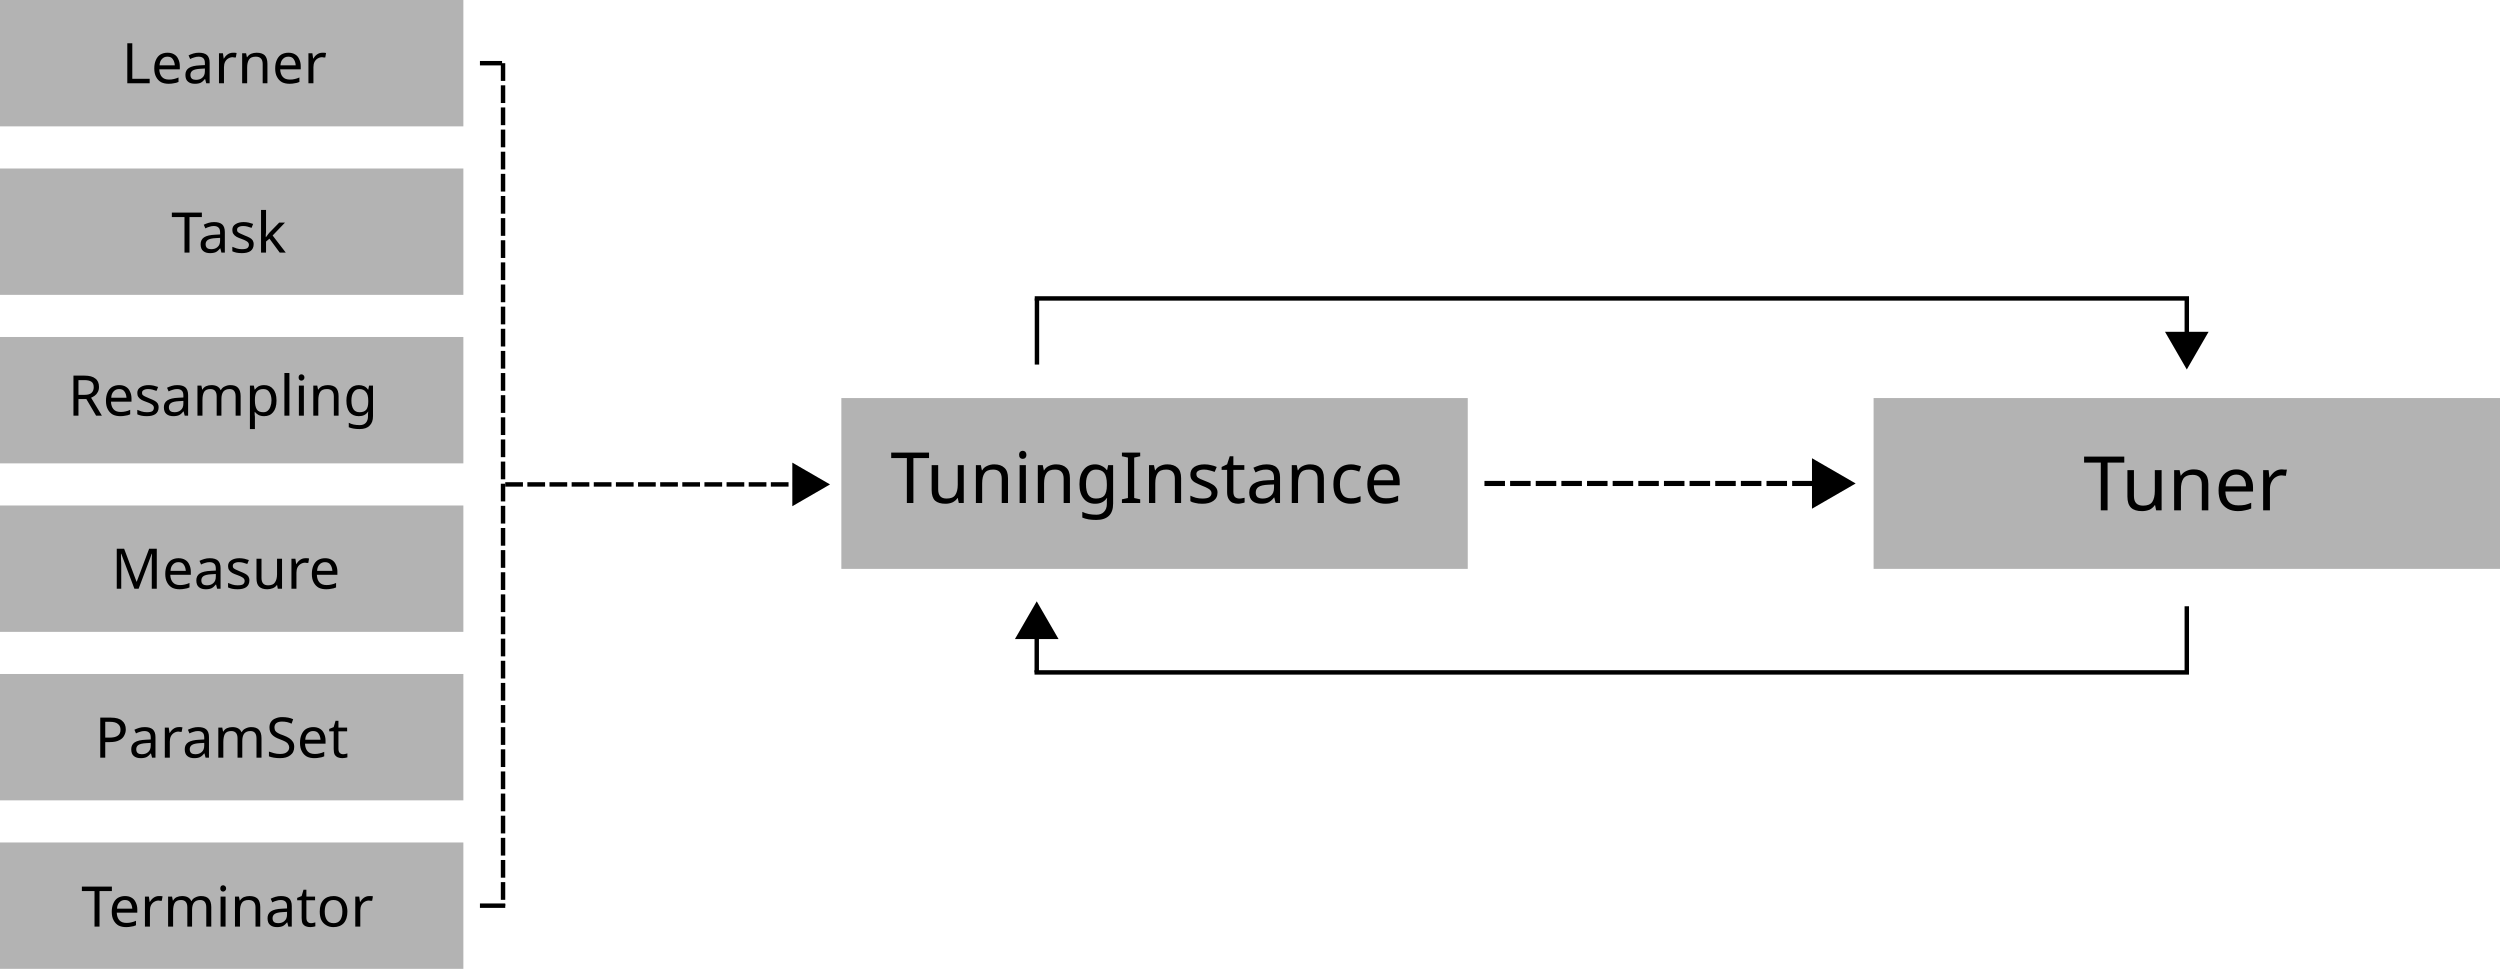
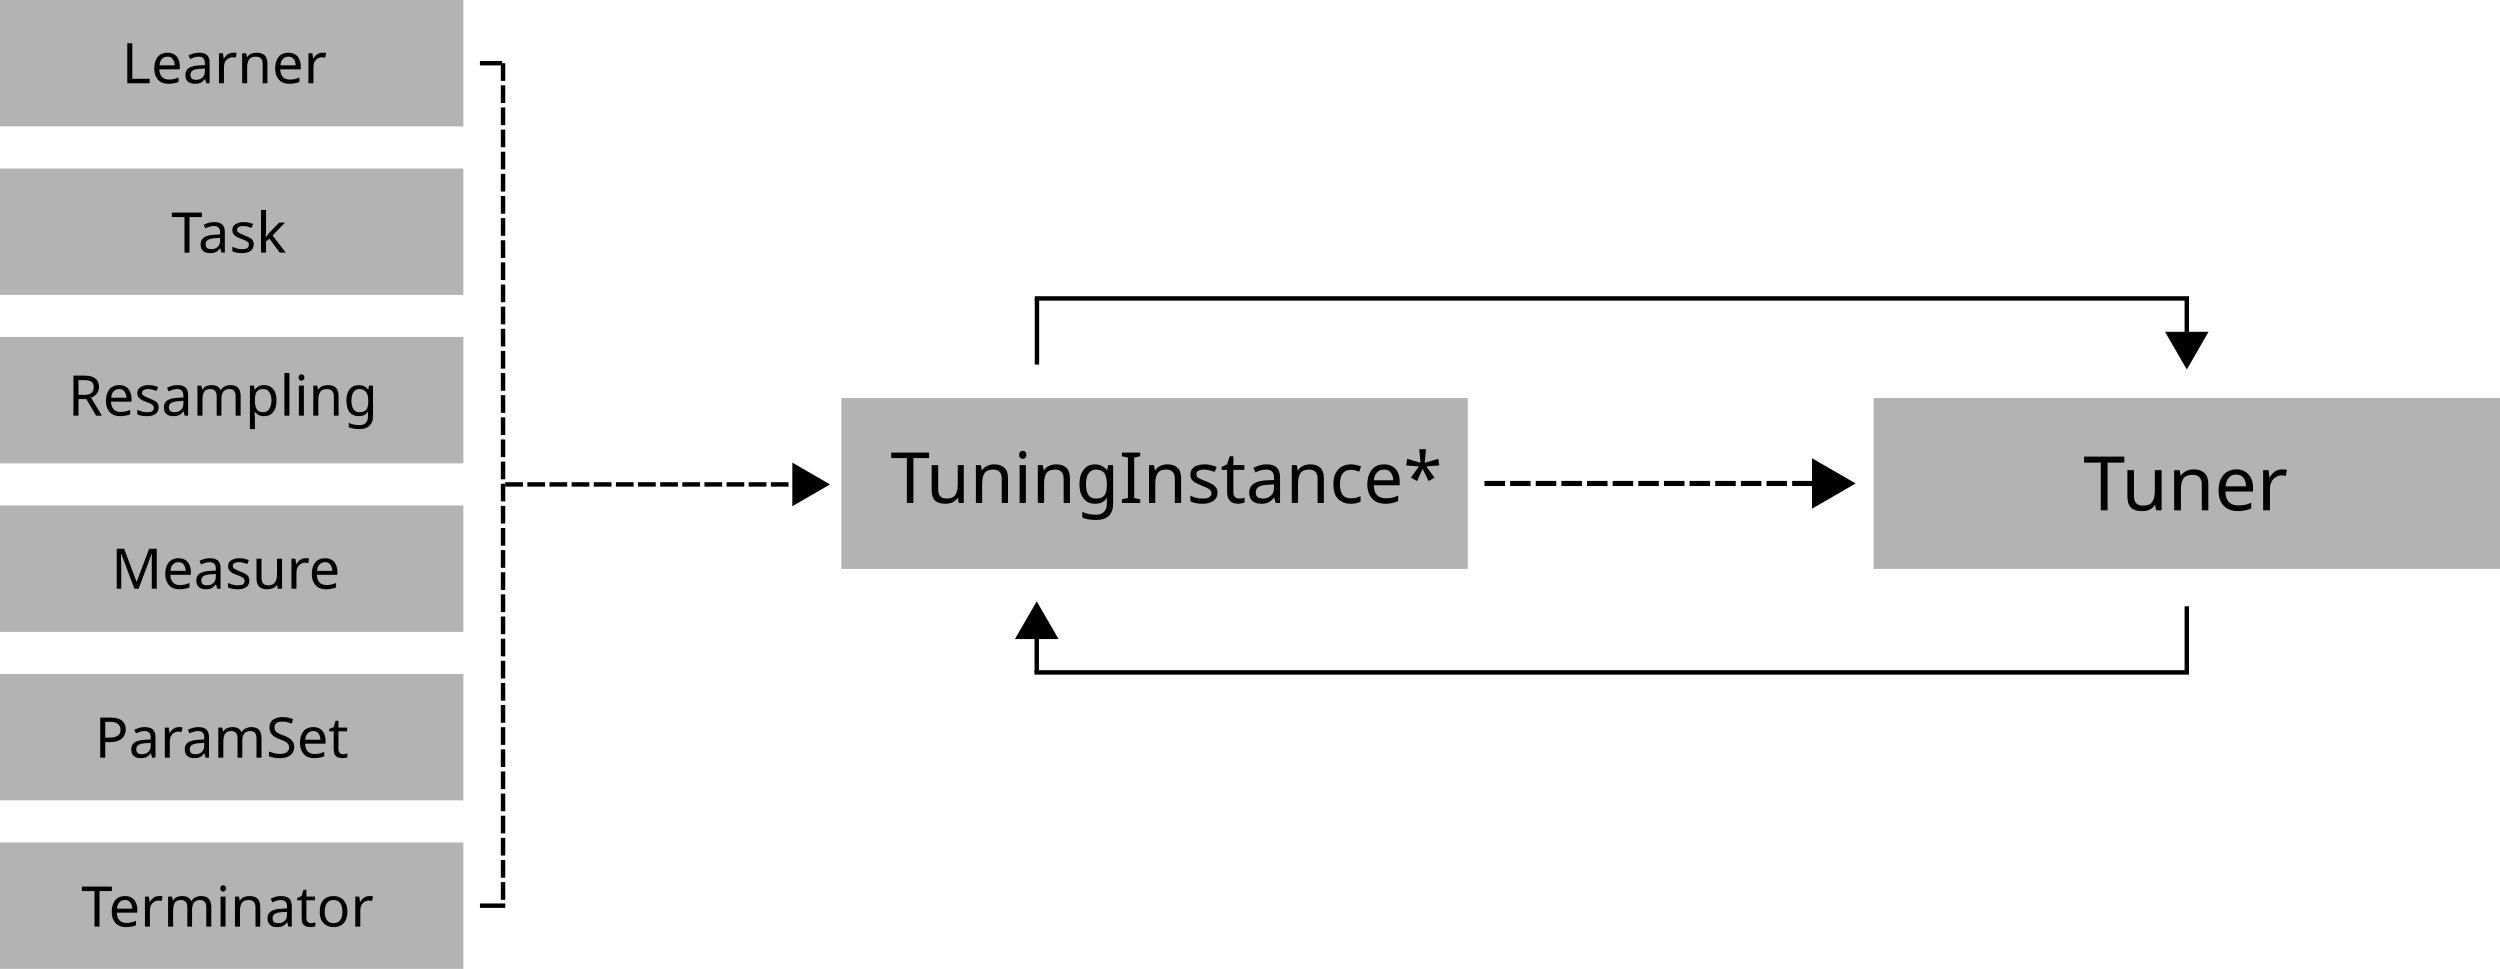
- <svg xmlns="http://www.w3.org/2000/svg" width="149.662mm" height="58mm" viewBox="0 0 149.662 58" version="1.1" id="svg8">
+ <svg xmlns="http://www.w3.org/2000/svg" id="svg8" version="1.1" viewBox="0 0 149.662 58" height="58mm" width="149.662mm">
  <defs id="defs2">
-     <marker orient="auto" refY="0" refX="0" id="marker12168" style="overflow:visible">
-       <path id="path12166" d="M 5.77,0 -2.88,5 V -5 Z" style="fill:#000000;fill-opacity:1;fill-rule:evenodd;stroke:#000000;stroke-width:1pt;stroke-opacity:1" transform="scale(0.8)" />
+     <marker style="overflow:visible" id="marker12168" refX="0" refY="0" orient="auto">
+       <path transform="scale(0.8)" style="fill:#000000;fill-opacity:1;fill-rule:evenodd;stroke:#000000;stroke-width:1pt;stroke-opacity:1" d="M 5.77,0 -2.88,5 V -5 Z" id="path12166" />
    </marker>
-     <marker orient="auto" refY="0" refX="0" id="marker11009" style="overflow:visible">
-       <path id="path11007" d="M 5.77,0 -2.88,5 V -5 Z" style="fill:#000000;fill-opacity:1;fill-rule:evenodd;stroke:#000000;stroke-width:1pt;stroke-opacity:1" transform="scale(0.8)" />
+     <marker style="overflow:visible" id="marker11009" refX="0" refY="0" orient="auto">
+       <path transform="scale(0.8)" style="fill:#000000;fill-opacity:1;fill-rule:evenodd;stroke:#000000;stroke-width:1pt;stroke-opacity:1" d="M 5.77,0 -2.88,5 V -5 Z" id="path11007" />
    </marker>
-     <marker style="overflow:visible" id="marker9682" refX="0" refY="0" orient="auto">
-       <path transform="scale(0.8)" style="fill:#000000;fill-opacity:1;fill-rule:evenodd;stroke:#000000;stroke-width:1pt;stroke-opacity:1" d="M 5.77,0 -2.88,5 V -5 Z" id="path9680" />
+     <marker orient="auto" refY="0" refX="0" id="marker9682" style="overflow:visible">
+       <path id="path9680" d="M 5.77,0 -2.88,5 V -5 Z" style="fill:#000000;fill-opacity:1;fill-rule:evenodd;stroke:#000000;stroke-width:1pt;stroke-opacity:1" transform="scale(0.8)" />
    </marker>
-     <marker orient="auto" refY="0" refX="0" id="marker7421" style="overflow:visible">
-       <path id="path7419" d="M 5.77,0 -2.88,5 V -5 Z" style="fill:#000000;fill-opacity:1;fill-rule:evenodd;stroke:#000000;stroke-width:1pt;stroke-opacity:1" transform="scale(0.8)" />
+     <marker style="overflow:visible" id="marker7421" refX="0" refY="0" orient="auto">
+       <path transform="scale(0.8)" style="fill:#000000;fill-opacity:1;fill-rule:evenodd;stroke:#000000;stroke-width:1pt;stroke-opacity:1" d="M 5.77,0 -2.88,5 V -5 Z" id="path7419" />
    </marker>
-     <marker style="overflow:visible" id="marker4059" refX="0" refY="0" orient="auto">
-       <path transform="scale(-0.8)" style="fill:#000000;fill-opacity:1;fill-rule:evenodd;stroke:#000000;stroke-width:1pt;stroke-opacity:1" d="M 5.77,0 -2.88,5 V -5 Z" id="path4057" />
+     <marker orient="auto" refY="0" refX="0" id="marker4059" style="overflow:visible">
+       <path id="path4057" d="M 5.77,0 -2.88,5 V -5 Z" style="fill:#000000;fill-opacity:1;fill-rule:evenodd;stroke:#000000;stroke-width:1pt;stroke-opacity:1" transform="scale(-0.8)" />
    </marker>
-     <marker style="overflow:visible" id="marker7691" refX="0" refY="0" orient="auto">
-       <path transform="scale(0.8)" style="fill:#000000;fill-opacity:1;fill-rule:evenodd;stroke:#000000;stroke-width:1pt;stroke-opacity:1" d="M 5.77,0 -2.88,5 V -5 Z" id="path7689" />
+     <marker orient="auto" refY="0" refX="0" id="marker7691" style="overflow:visible">
+       <path id="path7689" d="M 5.77,0 -2.88,5 V -5 Z" style="fill:#000000;fill-opacity:1;fill-rule:evenodd;stroke:#000000;stroke-width:1pt;stroke-opacity:1" transform="scale(0.8)" />
    </marker>
-     <marker style="overflow:visible" id="marker7229" refX="0" refY="0" orient="auto">
-       <path transform="scale(-0.8)" style="fill:#000000;fill-opacity:1;fill-rule:evenodd;stroke:#000000;stroke-width:1pt;stroke-opacity:1" d="M 5.77,0 -2.88,5 V -5 Z" id="path7227" />
+     <marker orient="auto" refY="0" refX="0" id="marker7229" style="overflow:visible">
+       <path id="path7227" d="M 5.77,0 -2.88,5 V -5 Z" style="fill:#000000;fill-opacity:1;fill-rule:evenodd;stroke:#000000;stroke-width:1pt;stroke-opacity:1" transform="scale(-0.8)" />
    </marker>
-     <marker style="overflow:visible" id="marker7093" refX="0" refY="0" orient="auto">
-       <path transform="scale(-0.8)" style="fill:#000000;fill-opacity:1;fill-rule:evenodd;stroke:#000000;stroke-width:1pt;stroke-opacity:1" d="M 5.77,0 -2.88,5 V -5 Z" id="path7091" />
+     <marker orient="auto" refY="0" refX="0" id="marker7093" style="overflow:visible">
+       <path id="path7091" d="M 5.77,0 -2.88,5 V -5 Z" style="fill:#000000;fill-opacity:1;fill-rule:evenodd;stroke:#000000;stroke-width:1pt;stroke-opacity:1" transform="scale(-0.8)" />
    </marker>
-     <marker orient="auto" refY="0" refX="0" id="Tail" style="overflow:visible">
-       <g id="g931" transform="scale(-1.2)" style="fill:#000000;fill-opacity:1;stroke:#000000;stroke-opacity:1">
-         <path id="path919" d="M -3.805,-3.959 0.544,0" style="fill:#000000;fill-opacity:1;fill-rule:evenodd;stroke:#000000;stroke-width:0.8;stroke-linecap:round;stroke-opacity:1" />
-         <path id="path921" d="M -1.287,-3.959 3.062,0" style="fill:#000000;fill-opacity:1;fill-rule:evenodd;stroke:#000000;stroke-width:0.8;stroke-linecap:round;stroke-opacity:1" />
-         <path id="path923" d="M 1.305,-3.959 5.654,0" style="fill:#000000;fill-opacity:1;fill-rule:evenodd;stroke:#000000;stroke-width:0.8;stroke-linecap:round;stroke-opacity:1" />
-         <path id="path925" d="M -3.805,4.178 0.544,0.22" style="fill:#000000;fill-opacity:1;fill-rule:evenodd;stroke:#000000;stroke-width:0.8;stroke-linecap:round;stroke-opacity:1" />
-         <path id="path927" d="M -1.287,4.178 3.062,0.22" style="fill:#000000;fill-opacity:1;fill-rule:evenodd;stroke:#000000;stroke-width:0.8;stroke-linecap:round;stroke-opacity:1" />
-         <path id="path929" d="M 1.305,4.178 5.654,0.22" style="fill:#000000;fill-opacity:1;fill-rule:evenodd;stroke:#000000;stroke-width:0.8;stroke-linecap:round;stroke-opacity:1" />
+     <marker style="overflow:visible" id="Tail" refX="0" refY="0" orient="auto">
+       <g style="fill:#000000;fill-opacity:1;stroke:#000000;stroke-opacity:1" transform="scale(-1.2)" id="g931">
+         <path style="fill:#000000;fill-opacity:1;fill-rule:evenodd;stroke:#000000;stroke-width:0.8;stroke-linecap:round;stroke-opacity:1" d="M -3.805,-3.959 0.544,0" id="path919" />
+         <path style="fill:#000000;fill-opacity:1;fill-rule:evenodd;stroke:#000000;stroke-width:0.8;stroke-linecap:round;stroke-opacity:1" d="M -1.287,-3.959 3.062,0" id="path921" />
+         <path style="fill:#000000;fill-opacity:1;fill-rule:evenodd;stroke:#000000;stroke-width:0.8;stroke-linecap:round;stroke-opacity:1" d="M 1.305,-3.959 5.654,0" id="path923" />
+         <path style="fill:#000000;fill-opacity:1;fill-rule:evenodd;stroke:#000000;stroke-width:0.8;stroke-linecap:round;stroke-opacity:1" d="M -3.805,4.178 0.544,0.22" id="path925" />
+         <path style="fill:#000000;fill-opacity:1;fill-rule:evenodd;stroke:#000000;stroke-width:0.8;stroke-linecap:round;stroke-opacity:1" d="M -1.287,4.178 3.062,0.22" id="path927" />
+         <path style="fill:#000000;fill-opacity:1;fill-rule:evenodd;stroke:#000000;stroke-width:0.8;stroke-linecap:round;stroke-opacity:1" d="M 1.305,4.178 5.654,0.22" id="path929" />
      </g>
    </marker>
-     <marker orient="auto" refY="0" refX="0" id="marker2435" style="overflow:visible">
-       <path id="path2433" style="fill:#000000;fill-opacity:1;fill-rule:evenodd;stroke:#000000;stroke-width:0.625;stroke-linejoin:round;stroke-opacity:1" d="M 8.719,4.034 -2.207,0.016 8.719,-4.002 c -1.745,2.372 -1.735,5.617 -6e-7,8.035 z" transform="matrix(-1.1,0,0,-1.1,-1.1,0)" />
+     <marker style="overflow:visible" id="marker2435" refX="0" refY="0" orient="auto">
+       <path transform="matrix(-1.1,0,0,-1.1,-1.1,0)" d="M 8.719,4.034 -2.207,0.016 8.719,-4.002 c -1.745,2.372 -1.735,5.617 -6e-7,8.035 z" style="fill:#000000;fill-opacity:1;fill-rule:evenodd;stroke:#000000;stroke-width:0.625;stroke-linejoin:round;stroke-opacity:1" id="path2433" />
    </marker>
-     <marker orient="auto" refY="0" refX="0" id="TriangleInL" style="overflow:visible">
-       <path id="path1016" d="M 5.77,0 -2.88,5 V -5 Z" style="fill:#000000;fill-opacity:1;fill-rule:evenodd;stroke:#000000;stroke-width:1pt;stroke-opacity:1" transform="scale(-0.8)" />
+     <marker style="overflow:visible" id="TriangleInL" refX="0" refY="0" orient="auto">
+       <path transform="scale(-0.8)" style="fill:#000000;fill-opacity:1;fill-rule:evenodd;stroke:#000000;stroke-width:1pt;stroke-opacity:1" d="M 5.77,0 -2.88,5 V -5 Z" id="path1016" />
    </marker>
-     <marker orient="auto" refY="0" refX="0" id="TriangleOutL" style="overflow:visible">
-       <path id="path1025" d="M 5.77,0 -2.88,5 V -5 Z" style="fill:#000000;fill-opacity:1;fill-rule:evenodd;stroke:#000000;stroke-width:1pt;stroke-opacity:1" transform="scale(0.8)" />
+     <marker style="overflow:visible" id="TriangleOutL" refX="0" refY="0" orient="auto">
+       <path transform="scale(0.8)" style="fill:#000000;fill-opacity:1;fill-rule:evenodd;stroke:#000000;stroke-width:1pt;stroke-opacity:1" d="M 5.77,0 -2.88,5 V -5 Z" id="path1025" />
    </marker>
-     <marker orient="auto" refY="0" refX="0" id="marker2241" style="overflow:visible">
-       <path id="path2239" style="fill:#000000;fill-opacity:1;fill-rule:evenodd;stroke:#000000;stroke-width:0.625;stroke-linejoin:round;stroke-opacity:1" d="M 8.719,4.034 -2.207,0.016 8.719,-4.002 c -1.745,2.372 -1.735,5.617 -6e-7,8.035 z" transform="matrix(-1.1,0,0,-1.1,-1.1,0)" />
+     <marker style="overflow:visible" id="marker2241" refX="0" refY="0" orient="auto">
+       <path transform="matrix(-1.1,0,0,-1.1,-1.1,0)" d="M 8.719,4.034 -2.207,0.016 8.719,-4.002 c -1.745,2.372 -1.735,5.617 -6e-7,8.035 z" style="fill:#000000;fill-opacity:1;fill-rule:evenodd;stroke:#000000;stroke-width:0.625;stroke-linejoin:round;stroke-opacity:1" id="path2239" />
    </marker>
-     <marker orient="auto" refY="0" refX="0" id="Arrow2Lend" style="overflow:visible">
-       <path id="path904" style="fill:#000000;fill-opacity:1;fill-rule:evenodd;stroke:#000000;stroke-width:0.625;stroke-linejoin:round;stroke-opacity:1" d="M 8.719,4.034 -2.207,0.016 8.719,-4.002 c -1.745,2.372 -1.735,5.617 -6e-7,8.035 z" transform="matrix(-1.1,0,0,-1.1,-1.1,0)" />
+     <marker style="overflow:visible" id="Arrow2Lend" refX="0" refY="0" orient="auto">
+       <path transform="matrix(-1.1,0,0,-1.1,-1.1,0)" d="M 8.719,4.034 -2.207,0.016 8.719,-4.002 c -1.745,2.372 -1.735,5.617 -6e-7,8.035 z" style="fill:#000000;fill-opacity:1;fill-rule:evenodd;stroke:#000000;stroke-width:0.625;stroke-linejoin:round;stroke-opacity:1" id="path904" />
    </marker>
-     <marker orient="auto" refY="0" refX="0" id="Arrow1Lstart" style="overflow:visible">
-       <path id="path883" d="M 0,0 5,-5 -12.5,0 5,5 Z" style="fill:#000000;fill-opacity:1;fill-rule:evenodd;stroke:#000000;stroke-width:1pt;stroke-opacity:1" transform="matrix(0.8,0,0,0.8,10,0)" />
+     <marker style="overflow:visible" id="Arrow1Lstart" refX="0" refY="0" orient="auto">
+       <path transform="matrix(0.8,0,0,0.8,10,0)" style="fill:#000000;fill-opacity:1;fill-rule:evenodd;stroke:#000000;stroke-width:1pt;stroke-opacity:1" d="M 0,0 5,-5 -12.5,0 5,5 Z" id="path883" />
    </marker>
-     <marker orient="auto" refY="0" refX="0" id="Arrow2Mend" style="overflow:visible">
-       <path id="path910" style="fill:#000000;fill-opacity:1;fill-rule:evenodd;stroke:#000000;stroke-width:0.625;stroke-linejoin:round;stroke-opacity:1" d="M 8.719,4.034 -2.207,0.016 8.719,-4.002 c -1.745,2.372 -1.735,5.617 -6e-7,8.035 z" transform="scale(-0.6)" />
+     <marker style="overflow:visible" id="Arrow2Mend" refX="0" refY="0" orient="auto">
+       <path transform="scale(-0.6)" d="M 8.719,4.034 -2.207,0.016 8.719,-4.002 c -1.745,2.372 -1.735,5.617 -6e-7,8.035 z" style="fill:#000000;fill-opacity:1;fill-rule:evenodd;stroke:#000000;stroke-width:0.625;stroke-linejoin:round;stroke-opacity:1" id="path910" />
    </marker>
-     <marker orient="auto" refY="0" refX="0" id="Arrow1Lend" style="overflow:visible">
-       <path id="path886" d="M 0,0 5,-5 -12.5,0 5,5 Z" style="fill:#000000;fill-opacity:1;fill-rule:evenodd;stroke:#000000;stroke-width:1pt;stroke-opacity:1" transform="matrix(-0.8,0,0,-0.8,-10,0)" />
+     <marker style="overflow:visible" id="Arrow1Lend" refX="0" refY="0" orient="auto">
+       <path transform="matrix(-0.8,0,0,-0.8,-10,0)" style="fill:#000000;fill-opacity:1;fill-rule:evenodd;stroke:#000000;stroke-width:1pt;stroke-opacity:1" d="M 0,0 5,-5 -12.5,0 5,5 Z" id="path886" />
    </marker>
-     <marker orient="auto" refY="0" refX="0" id="Arrow2Mend-7" style="overflow:visible">
-       <path id="path910-5" style="fill:#000000;fill-opacity:1;fill-rule:evenodd;stroke:#000000;stroke-width:0.625;stroke-linejoin:round;stroke-opacity:1" d="M 8.719,4.034 -2.207,0.016 8.719,-4.002 c -1.745,2.372 -1.735,5.617 -6e-7,8.035 z" transform="scale(-0.6)" />
+     <marker style="overflow:visible" id="Arrow2Mend-7" refX="0" refY="0" orient="auto">
+       <path transform="scale(-0.6)" d="M 8.719,4.034 -2.207,0.016 8.719,-4.002 c -1.745,2.372 -1.735,5.617 -6e-7,8.035 z" style="fill:#000000;fill-opacity:1;fill-rule:evenodd;stroke:#000000;stroke-width:0.625;stroke-linejoin:round;stroke-opacity:1" id="path910-5" />
    </marker>
-     <marker orient="auto" refY="0" refX="0" id="marker7353-6" style="overflow:visible">
-       <path id="path7351-3" d="M 5.77,0 -2.88,5 V -5 Z" style="fill:#000000;fill-opacity:1;fill-rule:evenodd;stroke:#000000;stroke-width:1pt;stroke-opacity:1" transform="scale(-0.8)" />
+     <marker style="overflow:visible" id="marker7353-6" refX="0" refY="0" orient="auto">
+       <path transform="scale(-0.8)" style="fill:#000000;fill-opacity:1;fill-rule:evenodd;stroke:#000000;stroke-width:1pt;stroke-opacity:1" d="M 5.77,0 -2.88,5 V -5 Z" id="path7351-3" />
    </marker>
-     <marker orient="auto" refY="0" refX="0" id="marker7353-4" style="overflow:visible">
-       <path id="path7351-8" d="M 5.77,0 -2.88,5 V -5 Z" style="fill:#000000;fill-opacity:1;fill-rule:evenodd;stroke:#000000;stroke-width:1pt;stroke-opacity:1" transform="scale(-0.8)" />
+     <marker style="overflow:visible" id="marker7353-4" refX="0" refY="0" orient="auto">
+       <path transform="scale(-0.8)" style="fill:#000000;fill-opacity:1;fill-rule:evenodd;stroke:#000000;stroke-width:1pt;stroke-opacity:1" d="M 5.77,0 -2.88,5 V -5 Z" id="path7351-8" />
    </marker>
-     <marker orient="auto" refY="0" refX="0" id="marker3887-9" style="overflow:visible">
-       <path id="path3885-3" d="M 5.77,0 -2.88,5 V -5 Z" style="fill:#000000;fill-opacity:1;fill-rule:evenodd;stroke:#000000;stroke-width:1pt;stroke-opacity:1" transform="scale(0.8)" />
+     <marker style="overflow:visible" id="marker3887-9" refX="0" refY="0" orient="auto">
+       <path transform="scale(0.8)" style="fill:#000000;fill-opacity:1;fill-rule:evenodd;stroke:#000000;stroke-width:1pt;stroke-opacity:1" d="M 5.77,0 -2.88,5 V -5 Z" id="path3885-3" />
    </marker>
-     <marker style="overflow:visible" id="marker4996-8" refX="0" refY="0" orient="auto">
-       <path transform="scale(0.8)" style="fill:#000000;fill-opacity:1;fill-rule:evenodd;stroke:#000000;stroke-width:1pt;stroke-opacity:1" d="M 5.77,0 -2.88,5 V -5 Z" id="path4994-5" />
+     <marker orient="auto" refY="0" refX="0" id="marker4996-8" style="overflow:visible">
+       <path id="path4994-5" d="M 5.77,0 -2.88,5 V -5 Z" style="fill:#000000;fill-opacity:1;fill-rule:evenodd;stroke:#000000;stroke-width:1pt;stroke-opacity:1" transform="scale(0.8)" />
    </marker>
-     <marker style="overflow:visible" id="marker9682-5" refX="0" refY="0" orient="auto">
-       <path transform="scale(0.8)" style="fill:#000000;fill-opacity:1;fill-rule:evenodd;stroke:#000000;stroke-width:1pt;stroke-opacity:1" d="M 5.77,0 -2.88,5 V -5 Z" id="path9680-9" />
+     <marker orient="auto" refY="0" refX="0" id="marker9682-5" style="overflow:visible">
+       <path id="path9680-9" d="M 5.77,0 -2.88,5 V -5 Z" style="fill:#000000;fill-opacity:1;fill-rule:evenodd;stroke:#000000;stroke-width:1pt;stroke-opacity:1" transform="scale(0.8)" />
    </marker>
-     <marker orient="auto" refY="0" refX="0" id="marker11009-5" style="overflow:visible">
-       <path id="path11007-9" d="M 5.77,0 -2.88,5 V -5 Z" style="fill:#000000;fill-opacity:1;fill-rule:evenodd;stroke:#000000;stroke-width:1pt;stroke-opacity:1" transform="scale(0.8)" />
+     <marker style="overflow:visible" id="marker11009-5" refX="0" refY="0" orient="auto">
+       <path transform="scale(0.8)" style="fill:#000000;fill-opacity:1;fill-rule:evenodd;stroke:#000000;stroke-width:1pt;stroke-opacity:1" d="M 5.77,0 -2.88,5 V -5 Z" id="path11007-9" />
    </marker>
-     <marker orient="auto" refY="0" refX="0" id="marker12168-1" style="overflow:visible">
-       <path id="path12166-7" d="M 5.77,0 -2.88,5 V -5 Z" style="fill:#000000;fill-opacity:1;fill-rule:evenodd;stroke:#000000;stroke-width:1pt;stroke-opacity:1" transform="scale(0.8)" />
+     <marker style="overflow:visible" id="marker12168-1" refX="0" refY="0" orient="auto">
+       <path transform="scale(0.8)" style="fill:#000000;fill-opacity:1;fill-rule:evenodd;stroke:#000000;stroke-width:1pt;stroke-opacity:1" d="M 5.77,0 -2.88,5 V -5 Z" id="path12166-7" />
    </marker>
  </defs>
-   <g id="layer1" transform="translate(-6,-0.0052003)">
-     <text xml:space="preserve" style="font-style:normal;font-weight:normal;font-size:10.583px;line-height:1.25;font-family:sans-serif;letter-spacing:0px;word-spacing:0px;fill:#000000;fill-opacity:1;stroke:none;stroke-width:0.265" x="160.262" y="54.906" id="text2507">
-       <tspan id="tspan2505" x="160.262" y="64.27" style="stroke-width:0.265" />
-     </text>
-     <rect style="fill:none;fill-opacity:1;stroke:#000000;stroke-width:2.22;stroke-linecap:square;stroke-miterlimit:4;stroke-dasharray:none;stroke-dashoffset:3.3;stroke-opacity:0" id="rect815" width="46.671" height="20.962" x="100.339" y="20.653" />
-     <g id="g11597" transform="matrix(1.008696,0,0,1.008696,3.478267,-2.01219)">
-       <rect y="32" x="2.5" height="7.5" width="27.5" id="rect843-6-3-6-1" style="opacity:1;fill:#b3b3b3;fill-opacity:1;stroke:#000000;stroke-width:0;stroke-linecap:square;stroke-miterlimit:4;stroke-dasharray:none;stroke-dashoffset:12.472;stroke-opacity:1" />
-       <text id="text2203-06-6-8-9-2" y="36.94" x="9.102" style="font-style:normal;font-weight:normal;font-size:4.068px;line-height:1.25;font-family:sans-serif;letter-spacing:0px;word-spacing:0px;fill:#000000;fill-opacity:1;stroke:none;stroke-width:0.139" xml:space="preserve">
-         <tspan style="font-size:3.328px;stroke-width:0.139" y="36.94" x="9.102" id="tspan2201-2-1-7-2-3">Measure</tspan>
+   <g transform="translate(-6,-0.0052003)" id="layer1">
+     <text id="text2507" y="54.906" x="160.262" style="font-style:normal;font-weight:normal;font-size:10.583px;line-height:1.25;font-family:sans-serif;letter-spacing:0px;word-spacing:0px;fill:#000000;fill-opacity:1;stroke:none;stroke-width:0.265" xml:space="preserve" />
+     <rect y="20.653" x="100.339" height="20.962" width="46.671" id="rect815" style="fill:none;fill-opacity:1;stroke:#000000;stroke-width:2.22;stroke-linecap:square;stroke-miterlimit:4;stroke-dasharray:none;stroke-dashoffset:3.3;stroke-opacity:0" />
+     <g transform="matrix(1.008696,0,0,1.008696,3.478267,-2.01219)" id="g11597">
+       <rect style="opacity:1;fill:#b3b3b3;fill-opacity:1;stroke:#000000;stroke-width:0;stroke-linecap:square;stroke-miterlimit:4;stroke-dasharray:none;stroke-dashoffset:12.472;stroke-opacity:1" id="rect843-6-3-6-1" width="27.5" height="7.5" x="2.5" y="32" />
+       <text xml:space="preserve" style="font-style:normal;font-weight:normal;font-size:4.068px;line-height:1.25;font-family:sans-serif;letter-spacing:0px;word-spacing:0px;fill:#000000;fill-opacity:1;stroke:none;stroke-width:0.139" x="9.102" y="36.94" id="text2203-06-6-8-9-2">
+         <tspan id="tspan2201-2-1-7-2-3" x="9.102" y="36.94" style="font-size:3.328px;stroke-width:0.139">Measure</tspan>
      </text>
    </g>
-     <g id="g11528" transform="matrix(1.008696,0,0,1.008696,3.478267,-2.01219)">
-       <rect y="2" x="2.5" height="7.5" width="27.5" id="rect843-6" style="opacity:1;fill:#b3b3b3;fill-opacity:1;stroke:#000000;stroke-width:0;stroke-linecap:square;stroke-miterlimit:4;stroke-dasharray:none;stroke-dashoffset:12.472;stroke-opacity:1" />
-       <text id="text2203-06" y="6.94" x="9.727" style="font-style:normal;font-weight:normal;font-size:4.068px;line-height:1.25;font-family:sans-serif;letter-spacing:0px;word-spacing:0px;fill:#000000;fill-opacity:1;stroke:none;stroke-width:0.139" xml:space="preserve">
-         <tspan style="font-size:3.328px;stroke-width:0.139" y="6.94" x="9.727" id="tspan2201-2">Learner</tspan>
+     <g transform="matrix(1.008696,0,0,1.008696,3.478267,-2.01219)" id="g11528">
+       <rect style="opacity:1;fill:#b3b3b3;fill-opacity:1;stroke:#000000;stroke-width:0;stroke-linecap:square;stroke-miterlimit:4;stroke-dasharray:none;stroke-dashoffset:12.472;stroke-opacity:1" id="rect843-6" width="27.5" height="7.5" x="2.5" y="2" />
+       <text xml:space="preserve" style="font-style:normal;font-weight:normal;font-size:4.068px;line-height:1.25;font-family:sans-serif;letter-spacing:0px;word-spacing:0px;fill:#000000;fill-opacity:1;stroke:none;stroke-width:0.139" x="9.727" y="6.94" id="text2203-06">
+         <tspan id="tspan2201-2" x="9.727" y="6.94" style="font-size:3.328px;stroke-width:0.139">Learner</tspan>
      </text>
    </g>
-     <g id="g11533" transform="matrix(1.008696,0,0,1.008696,3.478267,-2.01219)">
-       <rect y="12" x="2.5" height="7.5" width="27.5" id="rect843-6-3" style="opacity:1;fill:#b3b3b3;fill-opacity:1;stroke:#000000;stroke-width:0;stroke-linecap:square;stroke-miterlimit:4;stroke-dasharray:none;stroke-dashoffset:12.472;stroke-opacity:1" />
-       <text id="text2203-06-6" y="16.991" x="12.668" style="font-style:normal;font-weight:normal;font-size:4.068px;line-height:1.25;font-family:sans-serif;letter-spacing:0px;word-spacing:0px;fill:#000000;fill-opacity:1;stroke:none;stroke-width:0.139" xml:space="preserve">
-         <tspan style="font-size:3.328px;stroke-width:0.139" y="16.991" x="12.668" id="tspan2201-2-1">Task</tspan>
+     <g transform="matrix(1.008696,0,0,1.008696,3.478267,-2.01219)" id="g11533">
+       <rect style="opacity:1;fill:#b3b3b3;fill-opacity:1;stroke:#000000;stroke-width:0;stroke-linecap:square;stroke-miterlimit:4;stroke-dasharray:none;stroke-dashoffset:12.472;stroke-opacity:1" id="rect843-6-3" width="27.5" height="7.5" x="2.5" y="12" />
+       <text xml:space="preserve" style="font-style:normal;font-weight:normal;font-size:4.068px;line-height:1.25;font-family:sans-serif;letter-spacing:0px;word-spacing:0px;fill:#000000;fill-opacity:1;stroke:none;stroke-width:0.139" x="12.668" y="16.991" id="text2203-06-6">
+         <tspan id="tspan2201-2-1" x="12.668" y="16.991" style="font-size:3.328px;stroke-width:0.139">Task</tspan>
      </text>
    </g>
-     <g id="g11538" transform="matrix(1.008696,0,0,1.008696,3.478267,-2.01219)">
-       <rect y="22" x="2.5" height="7.5" width="27.5" id="rect843-6-3-6" style="opacity:1;fill:#b3b3b3;fill-opacity:1;stroke:#000000;stroke-width:0;stroke-linecap:square;stroke-miterlimit:4;stroke-dasharray:none;stroke-dashoffset:12.472;stroke-opacity:1" />
-       <text id="text2203-06-6-8" y="26.668" x="6.532" style="font-style:normal;font-weight:normal;font-size:4.068px;line-height:1.25;font-family:sans-serif;letter-spacing:0px;word-spacing:0px;fill:#000000;fill-opacity:1;stroke:none;stroke-width:0.139" xml:space="preserve">
-         <tspan style="font-size:3.328px;stroke-width:0.139" y="26.668" x="6.532" id="tspan2201-2-1-7">Resampling</tspan>
+     <g transform="matrix(1.008696,0,0,1.008696,3.478267,-2.01219)" id="g11538">
+       <rect style="opacity:1;fill:#b3b3b3;fill-opacity:1;stroke:#000000;stroke-width:0;stroke-linecap:square;stroke-miterlimit:4;stroke-dasharray:none;stroke-dashoffset:12.472;stroke-opacity:1" id="rect843-6-3-6" width="27.5" height="7.5" x="2.5" y="22" />
+       <text xml:space="preserve" style="font-style:normal;font-weight:normal;font-size:4.068px;line-height:1.25;font-family:sans-serif;letter-spacing:0px;word-spacing:0px;fill:#000000;fill-opacity:1;stroke:none;stroke-width:0.139" x="6.532" y="26.668" id="text2203-06-6-8">
+         <tspan id="tspan2201-2-1-7" x="6.532" y="26.668" style="font-size:3.328px;stroke-width:0.139">Resampling</tspan>
      </text>
    </g>
-     <g id="g11543" transform="matrix(1.008696,0,0,1.008696,3.478267,-2.01219)">
-       <rect y="42" x="2.5" height="7.5" width="27.5" id="rect843-6-3-6-1-2" style="opacity:1;fill:#b3b3b3;fill-opacity:1;stroke:#000000;stroke-width:0;stroke-linecap:square;stroke-miterlimit:4;stroke-dasharray:none;stroke-dashoffset:12.472;stroke-opacity:1" />
-       <text id="text2203-06-6-8-9" y="46.962" x="8.12" style="font-style:normal;font-weight:normal;font-size:4.068px;line-height:1.25;font-family:sans-serif;letter-spacing:0px;word-spacing:0px;fill:#000000;fill-opacity:1;stroke:none;stroke-width:0.139" xml:space="preserve">
-         <tspan style="font-size:3.328px;stroke-width:0.139" y="46.962" x="8.12" id="tspan2201-2-1-7-2">ParamSet</tspan>
+     <g transform="matrix(1.008696,0,0,1.008696,3.478267,-2.01219)" id="g11543">
+       <rect style="opacity:1;fill:#b3b3b3;fill-opacity:1;stroke:#000000;stroke-width:0;stroke-linecap:square;stroke-miterlimit:4;stroke-dasharray:none;stroke-dashoffset:12.472;stroke-opacity:1" id="rect843-6-3-6-1-2" width="27.5" height="7.5" x="2.5" y="42" />
+       <text xml:space="preserve" style="font-style:normal;font-weight:normal;font-size:4.068px;line-height:1.25;font-family:sans-serif;letter-spacing:0px;word-spacing:0px;fill:#000000;fill-opacity:1;stroke:none;stroke-width:0.139" x="8.12" y="46.962" id="text2203-06-6-8-9">
+         <tspan id="tspan2201-2-1-7-2" x="8.12" y="46.962" style="font-size:3.328px;stroke-width:0.139">ParamSet</tspan>
      </text>
    </g>
-     <g id="g11548" transform="matrix(1.008696,0,0,1.008696,3.478267,-2.01219)">
-       <rect y="52" x="2.5" height="7.5" width="27.5" id="rect843-6-3-6-1-2-1" style="opacity:1;fill:#b3b3b3;fill-opacity:1;stroke:#000000;stroke-width:0;stroke-linecap:square;stroke-miterlimit:4;stroke-dasharray:none;stroke-dashoffset:12.472;stroke-opacity:1" />
-       <text id="text2203-06-6-8-9-7" y="56.991" x="7.329" style="font-style:normal;font-weight:normal;font-size:4.068px;line-height:1.25;font-family:sans-serif;letter-spacing:0px;word-spacing:0px;fill:#000000;fill-opacity:1;stroke:none;stroke-width:0.139" xml:space="preserve">
-         <tspan style="font-size:3.328px;stroke-width:0.139" y="56.991" x="7.329" id="tspan2201-2-1-7-2-7">Terminator</tspan>
+     <g transform="matrix(1.008696,0,0,1.008696,3.478267,-2.01219)" id="g11548">
+       <rect style="opacity:1;fill:#b3b3b3;fill-opacity:1;stroke:#000000;stroke-width:0;stroke-linecap:square;stroke-miterlimit:4;stroke-dasharray:none;stroke-dashoffset:12.472;stroke-opacity:1" id="rect843-6-3-6-1-2-1" width="27.5" height="7.5" x="2.5" y="52" />
+       <text xml:space="preserve" style="font-style:normal;font-weight:normal;font-size:4.068px;line-height:1.25;font-family:sans-serif;letter-spacing:0px;word-spacing:0px;fill:#000000;fill-opacity:1;stroke:none;stroke-width:0.139" x="7.329" y="56.991" id="text2203-06-6-8-9-7">
+         <tspan id="tspan2201-2-1-7-2-7" x="7.329" y="56.991" style="font-size:3.328px;stroke-width:0.139">Terminator</tspan>
      </text>
    </g>
-     <g id="g6632" transform="translate(11.36701,2.061428)">
-       <rect y="21.773" x="45" height="10.227" width="37.5" id="rect843-6-9" style="opacity:1;fill:#b3b3b3;fill-opacity:1;stroke:#000000;stroke-width:0;stroke-linecap:square;stroke-miterlimit:4;stroke-dasharray:none;stroke-dashoffset:12.472;stroke-opacity:1" />
-       <text id="text2203" y="28.054" x="47.938" style="font-style:normal;font-weight:normal;font-size:5.743px;line-height:1.25;font-family:sans-serif;letter-spacing:0px;word-spacing:0px;fill:#000000;fill-opacity:1;stroke:none;stroke-width:0.196" xml:space="preserve">
-         <tspan style="font-size:4.233px;stroke-width:0.196" y="28.054" x="47.938" id="tspan2201">TuningInstance</tspan>
+     <g transform="translate(11.36701,2.061428)" id="g6632">
+       <rect style="opacity:1;fill:#b3b3b3;fill-opacity:1;stroke:#000000;stroke-width:0;stroke-linecap:square;stroke-miterlimit:4;stroke-dasharray:none;stroke-dashoffset:12.472;stroke-opacity:1" id="rect843-6-9" width="37.5" height="10.227" x="45" y="21.773" />
+       <text xml:space="preserve" style="font-style:normal;font-weight:normal;font-size:5.743px;line-height:1.25;font-family:sans-serif;letter-spacing:0px;word-spacing:0px;fill:#000000;fill-opacity:1;stroke:none;stroke-width:0.196" x="47.938" y="28.054" id="text2203">
+         <tspan id="tspan2201" x="47.938" y="28.054" style="font-size:4.233px;stroke-width:0.196">TuningInstance*</tspan>
      </text>
    </g>
-     <g id="g6642" transform="translate(23.16202,-0.665844)">
-       <rect y="24.5" x="95" height="10.227" width="37.5" id="rect843-6-9-1" style="opacity:1;fill:#b3b3b3;fill-opacity:1;stroke:#000000;stroke-width:0;stroke-linecap:square;stroke-miterlimit:4;stroke-dasharray:none;stroke-dashoffset:12.472;stroke-opacity:1" />
-       <text id="text2203-0" y="31.224" x="107.554" style="font-style:normal;font-weight:normal;font-size:5.508px;line-height:1.25;font-family:sans-serif;letter-spacing:0px;word-spacing:0px;fill:#000000;fill-opacity:1;stroke:none;stroke-width:0.188" xml:space="preserve">
-         <tspan style="font-size:4.506px;stroke-width:0.188" y="31.224" x="107.554" id="tspan2201-9">Tuner</tspan>
+     <g transform="translate(23.16202,-0.665844)" id="g6642">
+       <rect style="opacity:1;fill:#b3b3b3;fill-opacity:1;stroke:#000000;stroke-width:0;stroke-linecap:square;stroke-miterlimit:4;stroke-dasharray:none;stroke-dashoffset:12.472;stroke-opacity:1" id="rect843-6-9-1" width="37.5" height="10.227" x="95" y="24.5" />
+       <text xml:space="preserve" style="font-style:normal;font-weight:normal;font-size:5.508px;line-height:1.25;font-family:sans-serif;letter-spacing:0px;word-spacing:0px;fill:#000000;fill-opacity:1;stroke:none;stroke-width:0.188" x="107.554" y="31.224" id="text2203-0">
+         <tspan id="tspan2201-9" x="107.554" y="31.224" style="font-size:4.506px;stroke-width:0.188">Tuner</tspan>
      </text>
    </g>
-     <path style="fill:none;stroke:#000000;stroke-width:0.307;stroke-linecap:butt;stroke-linejoin:miter;stroke-miterlimit:4;stroke-dasharray:1.228, 0.307;stroke-dashoffset:0;stroke-opacity:1;marker-end:url(#marker9682-5)" d="M 94.867,28.948 H 115.345" id="path6582-8" />
-     <path style="fill:none;stroke:#000000;stroke-width:0.265;stroke-linecap:butt;stroke-linejoin:miter;stroke-miterlimit:4;stroke-dasharray:1.06, 0.265;stroke-dashoffset:0;stroke-opacity:1;marker-end:url(#marker9682)" d="M 36.246,29.005 H 54.184" id="path6582" />
-     <path style="fill:none;stroke:#000000;stroke-width:0.265;stroke-linecap:square;stroke-linejoin:miter;stroke-miterlimit:4;stroke-dasharray:1.06, 0.265;stroke-dashoffset:0;stroke-opacity:1" d="m 34.864,3.788 h 1.25" id="path6582-6" />
-     <path style="fill:none;stroke:#000000;stroke-width:0.265;stroke-linecap:square;stroke-linejoin:miter;stroke-miterlimit:4;stroke-dasharray:1.59, 0.265;stroke-dashoffset:0;stroke-opacity:1" d="m 34.864,54.223 h 1.25" id="path6582-6-1" />
-     <path style="fill:none;stroke:#000000;stroke-width:0.265;stroke-linecap:butt;stroke-linejoin:miter;stroke-miterlimit:4;stroke-dasharray:1.06, 0.265;stroke-dashoffset:0;stroke-opacity:1" d="M 36.114,3.788 V 54.223" id="path11653" />
-     <path style="fill:none;stroke:#000000;stroke-width:0.265;stroke-linecap:square;stroke-linejoin:miter;stroke-miterlimit:4;stroke-dasharray:none;stroke-opacity:1" d="M 68.077,17.871 H 136.912" id="path12156" />
-     <path style="fill:none;stroke:#000000;stroke-width:0.265;stroke-linecap:butt;stroke-linejoin:miter;stroke-miterlimit:4;stroke-dasharray:none;stroke-opacity:1;marker-end:url(#marker12168)" d="m 136.912,17.871 v 2.749" id="path12158" />
-     <path style="fill:none;stroke:#000000;stroke-width:0.265;stroke-linecap:butt;stroke-linejoin:miter;stroke-miterlimit:4;stroke-dasharray:none;stroke-opacity:1" d="m 68.077,17.871 v 3.959" id="path12556" />
-     <path style="fill:none;stroke:#000000;stroke-width:0.265;stroke-linecap:square;stroke-linejoin:miter;stroke-miterlimit:4;stroke-dasharray:none;stroke-opacity:1" d="M 136.912,40.259 H 68.064" id="path12156-5" />
-     <path style="fill:none;stroke:#000000;stroke-width:0.265;stroke-linecap:butt;stroke-linejoin:miter;stroke-miterlimit:4;stroke-dasharray:none;stroke-opacity:1;marker-end:url(#marker12168-1)" d="M 68.064,40.259 V 37.509" id="path12158-7" />
-     <path style="fill:none;stroke:#000000;stroke-width:0.265;stroke-linecap:butt;stroke-linejoin:miter;stroke-miterlimit:4;stroke-dasharray:none;stroke-opacity:1" d="M 136.912,40.259 V 36.299" id="path12556-4" />
-     <flowRoot xml:space="preserve" id="flowRoot12866-1-7" style="font-style:normal;font-weight:normal;font-size:40px;line-height:1.25;font-family:sans-serif;letter-spacing:0px;word-spacing:0px;fill:#000000;fill-opacity:1;stroke:none" transform="matrix(0.2645833,0,0,0.2645833,59.41565,28.37899)">
+     <path id="path6582-8" d="M 94.867,28.948 H 115.345" style="fill:none;stroke:#000000;stroke-width:0.307;stroke-linecap:butt;stroke-linejoin:miter;stroke-miterlimit:4;stroke-dasharray:1.228, 0.307;stroke-dashoffset:0;stroke-opacity:1;marker-end:url(#marker9682-5)" />
+     <path id="path6582" d="M 36.246,29.005 H 54.184" style="fill:none;stroke:#000000;stroke-width:0.265;stroke-linecap:butt;stroke-linejoin:miter;stroke-miterlimit:4;stroke-dasharray:1.06, 0.265;stroke-dashoffset:0;stroke-opacity:1;marker-end:url(#marker9682)" />
+     <path id="path6582-6" d="m 34.864,3.788 h 1.25" style="fill:none;stroke:#000000;stroke-width:0.265;stroke-linecap:square;stroke-linejoin:miter;stroke-miterlimit:4;stroke-dasharray:1.06, 0.265;stroke-dashoffset:0;stroke-opacity:1" />
+     <path id="path6582-6-1" d="m 34.864,54.223 h 1.25" style="fill:none;stroke:#000000;stroke-width:0.265;stroke-linecap:square;stroke-linejoin:miter;stroke-miterlimit:4;stroke-dasharray:1.59, 0.265;stroke-dashoffset:0;stroke-opacity:1" />
+     <path id="path11653" d="M 36.114,3.788 V 54.223" style="fill:none;stroke:#000000;stroke-width:0.265;stroke-linecap:butt;stroke-linejoin:miter;stroke-miterlimit:4;stroke-dasharray:1.06, 0.265;stroke-dashoffset:0;stroke-opacity:1" />
+     <path id="path12156" d="M 68.077,17.871 H 136.912" style="fill:none;stroke:#000000;stroke-width:0.265;stroke-linecap:square;stroke-linejoin:miter;stroke-miterlimit:4;stroke-dasharray:none;stroke-opacity:1" />
+     <path id="path12158" d="m 136.912,17.871 v 2.749" style="fill:none;stroke:#000000;stroke-width:0.265;stroke-linecap:butt;stroke-linejoin:miter;stroke-miterlimit:4;stroke-dasharray:none;stroke-opacity:1;marker-end:url(#marker12168)" />
+     <path id="path12556" d="m 68.077,17.871 v 3.959" style="fill:none;stroke:#000000;stroke-width:0.265;stroke-linecap:butt;stroke-linejoin:miter;stroke-miterlimit:4;stroke-dasharray:none;stroke-opacity:1" />
+     <path id="path12156-5" d="M 136.912,40.259 H 68.064" style="fill:none;stroke:#000000;stroke-width:0.265;stroke-linecap:square;stroke-linejoin:miter;stroke-miterlimit:4;stroke-dasharray:none;stroke-opacity:1" />
+     <path id="path12158-7" d="M 68.064,40.259 V 37.509" style="fill:none;stroke:#000000;stroke-width:0.265;stroke-linecap:butt;stroke-linejoin:miter;stroke-miterlimit:4;stroke-dasharray:none;stroke-opacity:1;marker-end:url(#marker12168-1)" />
+     <path id="path12556-4" d="M 136.912,40.259 V 36.299" style="fill:none;stroke:#000000;stroke-width:0.265;stroke-linecap:butt;stroke-linejoin:miter;stroke-miterlimit:4;stroke-dasharray:none;stroke-opacity:1" />
+     <flowRoot transform="matrix(0.2645833,0,0,0.2645833,53.84239,28.37899)" style="font-style:normal;font-weight:normal;font-size:40px;line-height:1.25;font-family:sans-serif;letter-spacing:0px;word-spacing:0px;fill:#000000;fill-opacity:1;stroke:none" id="flowRoot12866-1-7" xml:space="preserve">
      <flowRegion id="flowRegion12868-8-5">
-         <rect id="rect12870-5-3" width="85.03" height="45.255" x="134.704" y="29.863" />
+         <rect y="29.863" x="134.704" height="54.41" width="134.325" id="rect12870-5-3" />
      </flowRegion>
-       <flowPara style="font-size:16px" id="flowPara1113">$eval()</flowPara>
+       <flowPara id="flowPara1113" style="font-size:16px">$eval_batch()</flowPara>
    </flowRoot>
-     <flowRoot xml:space="preserve" id="flowRoot12866-1-7-3" style="font-style:normal;font-weight:normal;font-size:40px;line-height:1.25;font-family:sans-serif;letter-spacing:0px;word-spacing:0px;fill:#000000;fill-opacity:1;stroke:none" transform="matrix(0.2645833,0,0,0.2645833,61.9657,9.812977)">
+     <flowRoot transform="matrix(0.2645833,0,0,0.2645833,59.19691,8.889804)" style="font-style:normal;font-weight:normal;font-size:40px;line-height:1.25;font-family:sans-serif;letter-spacing:0px;word-spacing:0px;fill:#000000;fill-opacity:1;stroke:none" id="flowRoot12866-1-7-3" xml:space="preserve">
      <flowRegion id="flowRegion12868-8-5-6">
-         <rect id="rect12870-5-3-7" width="85.03" height="45.255" x="134.704" y="29.863" />
+         <rect y="29.863" x="134.704" height="45.255" width="85.03" id="rect12870-5-3-7" />
      </flowRegion>
-       <flowPara style="font-size:16px" id="flowPara1113-5">$tune()</flowPara>
+       <flowPara id="flowPara1113-5" style="font-size:16px">$optimize()</flowPara>
    </flowRoot>
-     <flowRoot xml:space="preserve" id="flowRoot12866-1-7-35" style="font-style:normal;font-weight:normal;font-size:40px;line-height:1.25;font-family:sans-serif;letter-spacing:0px;word-spacing:0px;fill:#000000;fill-opacity:1;stroke:none" transform="matrix(0.2645833,0,0,0.2645833,2.960929,9.812977)">
+     <flowRoot transform="matrix(0.2645833,0,0,0.2645833,2.960929,9.812977)" style="font-style:normal;font-weight:normal;font-size:40px;line-height:1.25;font-family:sans-serif;letter-spacing:0px;word-spacing:0px;fill:#000000;fill-opacity:1;stroke:none" id="flowRoot12866-1-7-35" xml:space="preserve">
      <flowRegion id="flowRegion12868-8-5-62">
-         <rect id="rect12870-5-3-9" width="85.03" height="45.255" x="134.704" y="29.863" />
+         <rect y="29.863" x="134.704" height="45.255" width="85.03" id="rect12870-5-3-9" />
      </flowRegion>
-       <flowPara style="font-size:16px" id="flowPara1113-1">$new()</flowPara>
+       <flowPara id="flowPara1113-1" style="font-size:16px">$new()</flowPara>
    </flowRoot>
  </g>
</svg>
